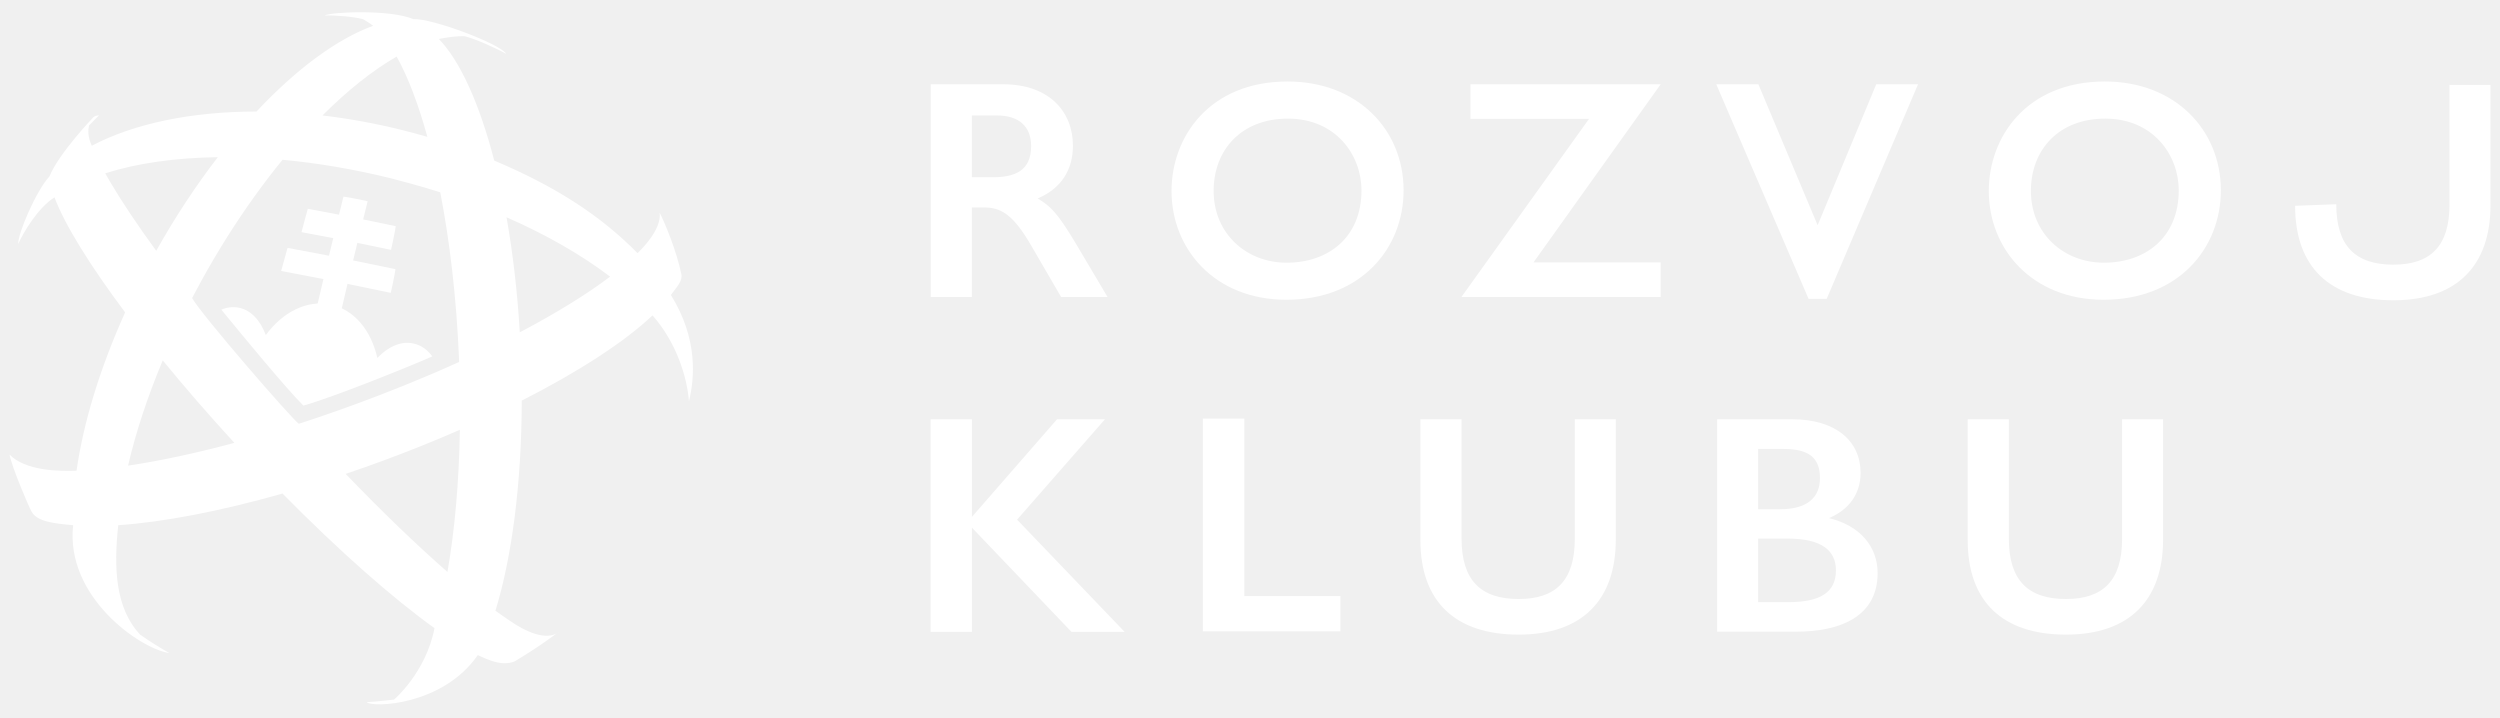
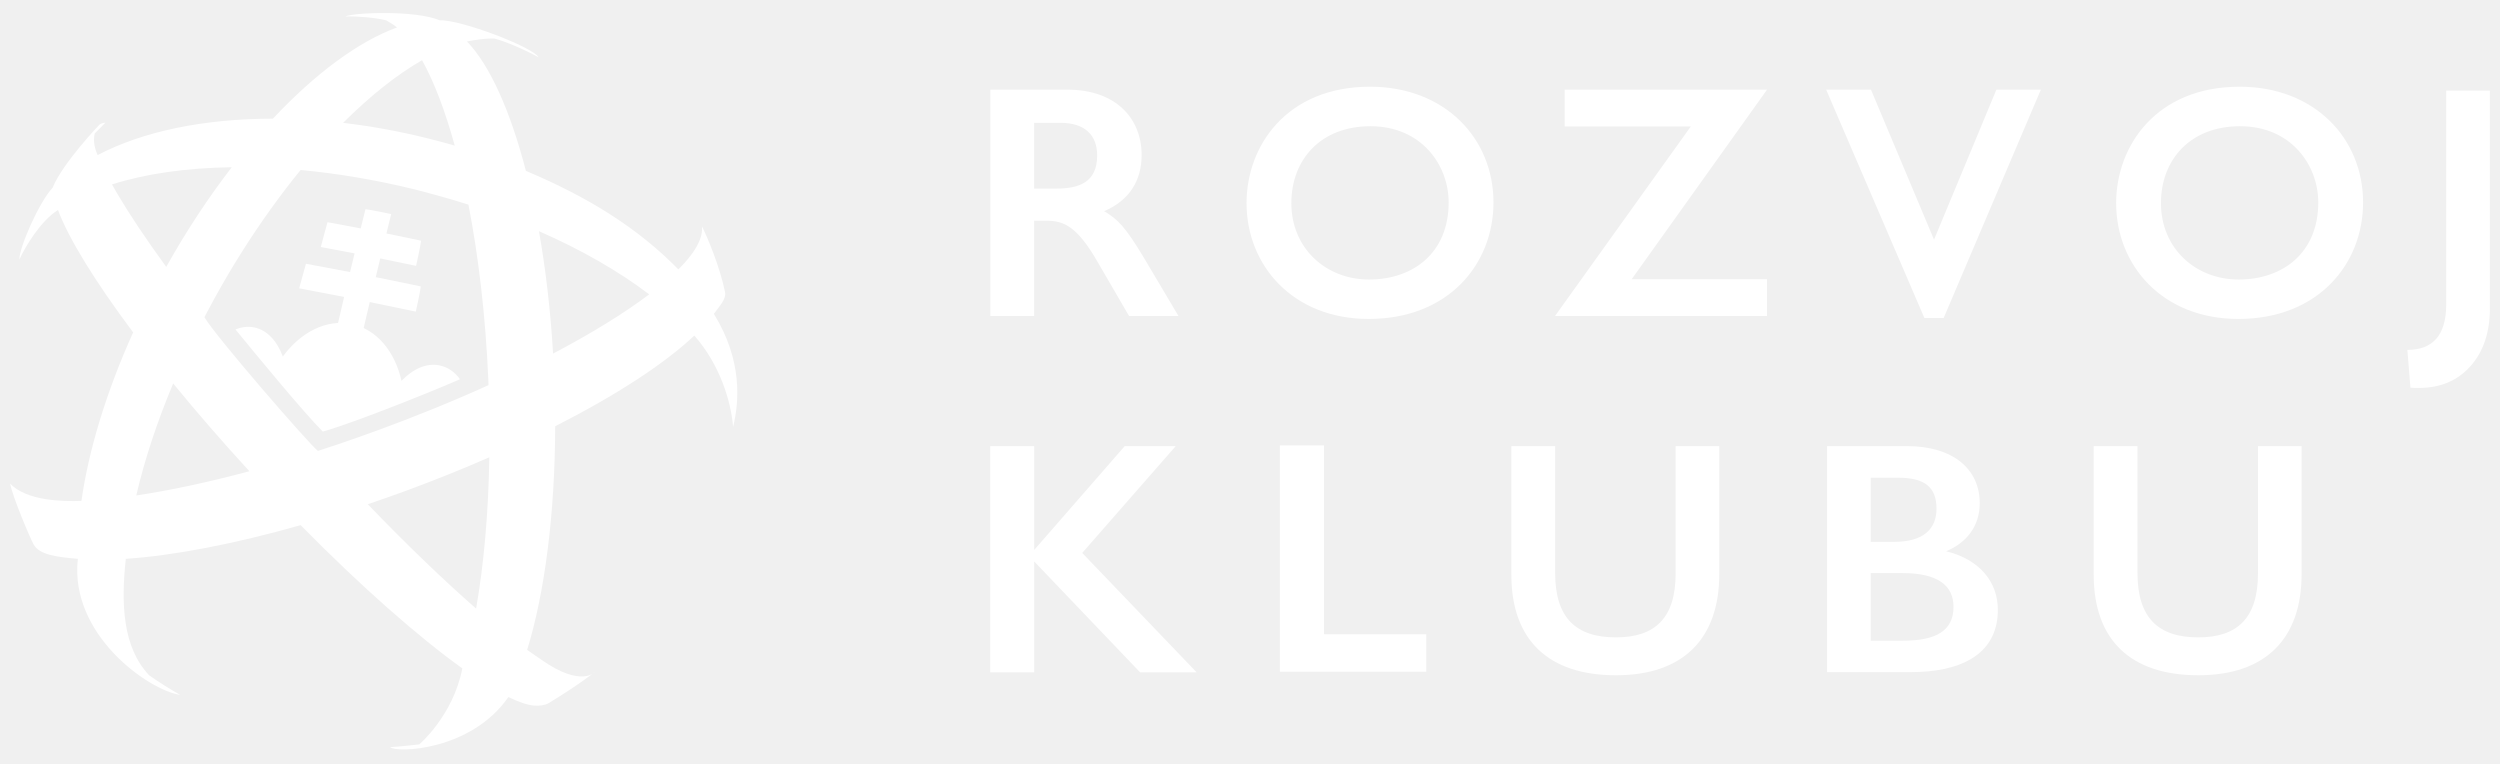
- <svg xmlns="http://www.w3.org/2000/svg" width="263.20" height="75.50" viewBox="0 0 263.20 75.50" role="img" aria-label="Rozvoj klubu SFZ">
+ <svg xmlns="http://www.w3.org/2000/svg" width="247.36" height="75.50" viewBox="0 0 247.36 75.50" role="img" aria-label="Rozvoj klubu SFZ">
  <path fill="#ffffff" d="M 54.725 34.984 C 54.467 30.684 53.987 26.602 53.327 22.875 C 57.541 24.719 61.241 26.852 64.233 29.125 C 61.772 30.984 58.538 32.980 54.725 34.984 M 47.108 60.215 C 43.932 57.438 40.268 53.922 36.389 49.891 C 37.663 49.461 38.952 49.008 40.248 48.531 C 43.092 47.480 45.830 46.379 48.416 45.246 C 48.327 50.801 47.866 55.898 47.108 60.215 M 31.459 44.617 C 30.666 44.039 21.276 33.219 20.225 31.383 C 20.311 31.219 20.401 31.055 20.487 30.891 C 20.725 30.438 20.967 29.984 21.217 29.531 C 22.971 26.344 24.854 23.379 26.803 20.664 C 27.772 19.320 28.752 18.031 29.745 16.820 C 31.538 16.988 33.373 17.227 35.245 17.543 C 37.163 17.867 39.116 18.270 41.088 18.754 C 41.713 18.910 42.323 19.078 42.936 19.246 C 44.092 19.559 45.237 19.891 46.350 20.246 C 47.346 25.363 48.041 31.254 48.315 37.531 C 48.319 37.664 48.323 37.797 48.327 37.926 C 48.330 37.988 48.334 38.047 48.334 38.109 C 40.342 41.730 33.147 44.070 31.459 44.617 M 13.483 49.023 C 14.288 45.551 15.514 41.809 17.135 37.941 C 19.413 40.727 21.944 43.652 24.674 46.625 C 20.588 47.723 16.799 48.527 13.483 49.023 M 11.588 19.137 C 11.409 18.832 11.241 18.535 11.080 18.246 C 14.401 17.191 18.440 16.609 22.932 16.547 C 20.659 19.492 18.463 22.805 16.448 26.406 C 14.459 23.676 12.811 21.211 11.588 19.137 M 41.760 5.957 C 42.952 8.098 44.049 10.977 44.995 14.410 C 44.080 14.145 43.151 13.891 42.205 13.660 C 39.409 12.969 36.643 12.473 33.948 12.156 C 36.612 9.492 39.264 7.387 41.760 5.957 M 70.631 31.055 C 71.225 30.238 71.873 29.594 71.737 28.895 C 71.248 26.445 69.952 23.352 69.452 22.402 C 69.655 24.148 67.620 26.156 67.120 26.652 C 63.112 22.570 58.260 19.531 52.034 16.906 C 50.498 10.973 48.463 6.441 46.202 4.102 C 48.163 3.723 48.948 3.820 48.948 3.820 C 50.022 4.102 51.983 4.941 53.288 5.668 C 52.717 4.641 45.538 1.922 43.518 2.012 C 41.108 0.984 34.920 1.242 34.170 1.629 C 35.342 1.594 37.170 1.746 38.213 2.016 C 38.213 2.016 38.932 2.418 39.284 2.715 C 35.491 4.098 31.209 7.254 27.002 11.742 C 20.155 11.742 14.104 13.008 9.659 15.344 C 9.233 14.371 9.260 13.750 9.370 13.211 C 9.663 12.906 10.127 12.441 10.424 12.145 C 10.178 12.152 9.979 12.219 9.830 12.344 C 9.830 12.344 6.186 16.148 5.205 18.578 C 3.834 20.035 1.866 24.594 1.920 25.676 C 2.483 24.426 4.018 21.852 5.737 20.777 C 6.803 23.625 9.428 27.883 13.174 32.887 C 10.495 38.824 8.768 44.570 8.057 49.559 C 6.194 49.633 2.635 49.562 1.002 47.852 C 1.264 49.230 3.022 53.336 3.334 53.883 C 3.920 54.910 5.627 55.109 7.702 55.293 C 6.862 62.789 14.694 68.293 17.834 68.758 C 16.768 68.156 15.741 67.508 14.752 66.812 C 12.120 64.020 11.971 59.711 12.448 55.293 C 17.127 54.977 23.116 53.844 29.745 51.961 C 35.725 58.031 41.366 62.992 45.745 66.133 C 44.838 70.816 41.479 73.656 41.487 73.652 C 41.487 73.652 39.569 73.875 38.608 73.926 C 39.151 74.508 46.577 74.336 50.303 68.969 C 51.334 69.473 52.202 69.766 52.870 69.816 C 53.373 69.855 53.944 69.777 54.256 69.586 C 57.116 67.871 58.846 66.500 58.846 66.500 C 58.846 66.500 57.526 68.043 53.600 65.301 C 53.159 64.988 52.666 64.672 52.159 64.301 C 53.881 58.707 54.913 50.930 54.932 42.176 C 60.983 39.098 65.788 35.961 68.698 33.203 C 71.198 36.031 72.330 39.664 72.534 42.246 C 73.116 39.879 73.530 35.723 70.631 31.055" />
  <path fill="#ffffff" d="M 41.635 28.340 C 39.893 27.973 38.467 27.680 37.178 27.422 C 37.327 26.793 37.479 26.180 37.623 25.570 C 38.553 25.758 39.651 25.984 41.170 26.305 C 41.276 25.848 41.600 24.344 41.663 23.816 C 40.174 23.504 39.108 23.281 38.233 23.102 C 38.393 22.453 38.549 21.816 38.705 21.188 C 38.241 21.082 36.702 20.762 36.159 20.699 C 36.002 21.328 35.846 21.961 35.690 22.602 C 34.815 22.434 33.850 22.254 32.401 21.984 L 31.741 24.441 C 33.166 24.707 34.170 24.895 35.084 25.070 C 34.936 25.680 34.788 26.297 34.635 26.922 C 33.260 26.656 31.901 26.402 30.272 26.098 L 29.600 28.527 C 31.209 28.828 32.623 29.098 34.049 29.379 C 33.526 31.578 32.991 33.875 32.428 36.316 L 34.971 36.785 C 35.526 34.375 36.065 32.078 36.584 29.887 C 37.948 30.160 39.413 30.469 41.143 30.832 C 41.248 30.375 41.573 28.867 41.635 28.340" />
  <path fill="#ffffff" d="M 31.940 42.703 C 35.194 41.777 42.834 38.695 45.514 37.523 C 44.979 36.789 44.303 36.320 43.475 36.152 C 42.202 35.891 40.870 36.492 39.725 37.684 C 39.080 34.785 37.272 32.570 34.788 32.059 C 32.295 31.547 29.745 32.875 27.983 35.277 C 27.413 33.734 26.432 32.660 25.163 32.398 C 24.545 32.270 23.916 32.348 23.299 32.598 C 25.631 35.445 30.057 40.820 31.940 42.703" />
  <path fill="#ffffff" d="M 102.319 18.659 L 104.519 18.659 C 106.779 18.659 108.558 18.032 108.558 15.376 C 108.558 13.374 107.338 12.154 104.940 12.154 L 102.319 12.154 Z M 105.602 8.871 C 110.466 8.871 112.958 11.767 112.958 15.342 C 112.958 17.869 111.738 19.837 109.245 20.894 C 110.620 21.710 111.351 22.466 113.155 25.457 L 116.602 31.266 L 111.712 31.266 L 108.618 25.947 C 106.624 22.466 105.309 21.839 103.565 21.839 L 102.319 21.839 L 102.319 31.266 L 97.988 31.266 L 97.988 8.871 Z M 105.602 8.871" />
  <path fill="#ffffff" d="M 127.772 20.103 C 127.772 24.572 131.193 27.657 135.455 27.657 C 139.855 27.657 143.336 24.993 143.336 20.034 C 143.336 16.330 140.646 12.489 135.593 12.489 C 130.694 12.489 127.772 15.772 127.772 20.103 M 147.770 20.034 C 147.770 26.144 143.301 31.558 135.429 31.558 C 127.876 31.558 123.338 26.213 123.338 20.103 C 123.338 14.422 127.317 8.579 135.558 8.579 C 142.940 8.579 147.770 13.666 147.770 20.034" />
  <path fill="#ffffff" d="M 174.837 8.871 L 161.448 27.622 L 174.837 27.622 L 174.837 31.266 L 153.860 31.266 L 167.292 12.515 L 154.814 12.515 L 154.814 8.871 Z M 174.837 8.871" />
  <path fill="#ffffff" d="M 185.121 8.871 L 191.360 23.712 L 197.531 8.871 L 201.931 8.871 L 192.314 31.464 L 190.406 31.464 L 180.687 8.871 Z M 185.121 8.871" />
  <path fill="#ffffff" d="M 213.814 20.103 C 213.814 24.572 217.235 27.657 221.497 27.657 C 225.897 27.657 229.378 24.993 229.378 20.034 C 229.378 16.330 226.688 12.489 221.635 12.489 C 216.736 12.489 213.814 15.772 213.814 20.103 M 233.812 20.034 C 233.812 26.144 229.343 31.558 221.471 31.558 C 213.918 31.558 209.380 26.213 209.380 20.103 C 209.380 14.422 213.359 8.579 221.600 8.579 C 228.982 8.579 233.812 13.666 233.812 20.034" />
-   <path fill="#ffffff" d="M 257.883 8.940 L 262.198 8.940 L 262.198 21.611 C 262.198 27.974 258.651 31.613 251.977 31.613 C 245.304 31.613 241.629 28.139 241.629 21.666 L 245.962 21.502 C 245.962 25.908 247.992 27.864 251.977 27.864 C 255.835 27.864 257.883 25.963 257.883 21.538 Z" />
+   <path fill="#ffffff" d="M 246.360 8.963 L 246.360 30.488 Q 246.360 34.076 244.439 36.230 Q 242.517 38.384 239.346 38.384 Q 239.122 38.384 238.922 38.384 Q 238.722 38.384 238.497 38.353 L 238.194 34.619 Q 242.037 34.619 242.037 30.120 L 242.037 8.963 L 246.360 8.963 Z" />
  <path fill="#ffffff" d="M 102.325 44.140 L 102.325 54.416 L 111.285 44.140 L 116.331 44.140 L 107.079 54.709 L 118.397 66.520 L 112.802 66.520 L 102.325 55.550 L 102.325 66.520 L 97.974 66.520 L 97.974 44.140 Z M 102.325 44.140" />
  <path fill="#ffffff" d="M 131.004 44.071 L 131.004 62.754 L 141.119 62.754 L 141.119 66.466 L 126.638 66.466 L 126.638 44.071 Z M 131.004 44.071" />
  <path fill="#ffffff" d="M 153.873 44.140 L 153.873 56.702 C 153.873 61.108 155.903 63.064 159.889 63.064 C 163.747 63.064 165.794 61.163 165.794 56.738 L 165.794 44.140 L 170.110 44.140 L 170.110 56.811 C 170.110 63.174 166.562 66.813 159.889 66.813 C 153.215 66.813 149.540 63.339 149.540 56.866 L 149.540 44.140 Z M 153.873 44.140" />
  <path fill="#ffffff" d="M 188.295 63.394 C 191.641 63.394 193.287 62.351 193.287 60.048 C 193.287 57.945 191.769 56.702 188.204 56.702 L 185.096 56.702 L 185.096 63.394 Z M 185.096 53.612 L 187.418 53.612 C 190.343 53.612 191.605 52.313 191.605 50.339 C 191.605 48.218 190.471 47.267 187.802 47.267 L 185.096 47.267 Z M 188.661 44.140 C 193.287 44.140 195.883 46.444 195.883 49.790 C 195.883 52.021 194.622 53.685 192.555 54.544 C 195.901 55.367 197.675 57.597 197.675 60.340 C 197.675 65.003 193.579 66.502 189.118 66.502 L 180.780 66.502 L 180.780 44.140 Z M 188.661 44.140" />
  <path fill="#ffffff" d="M 211.492 44.140 L 211.492 56.702 C 211.492 61.108 213.522 63.064 217.508 63.064 C 221.366 63.064 223.414 61.163 223.414 56.738 L 223.414 44.140 L 227.729 44.140 L 227.729 56.811 C 227.729 63.174 224.182 66.813 217.508 66.813 C 210.834 66.813 207.159 63.339 207.159 56.866 L 207.159 44.140 Z M 211.492 44.140" />
</svg>
